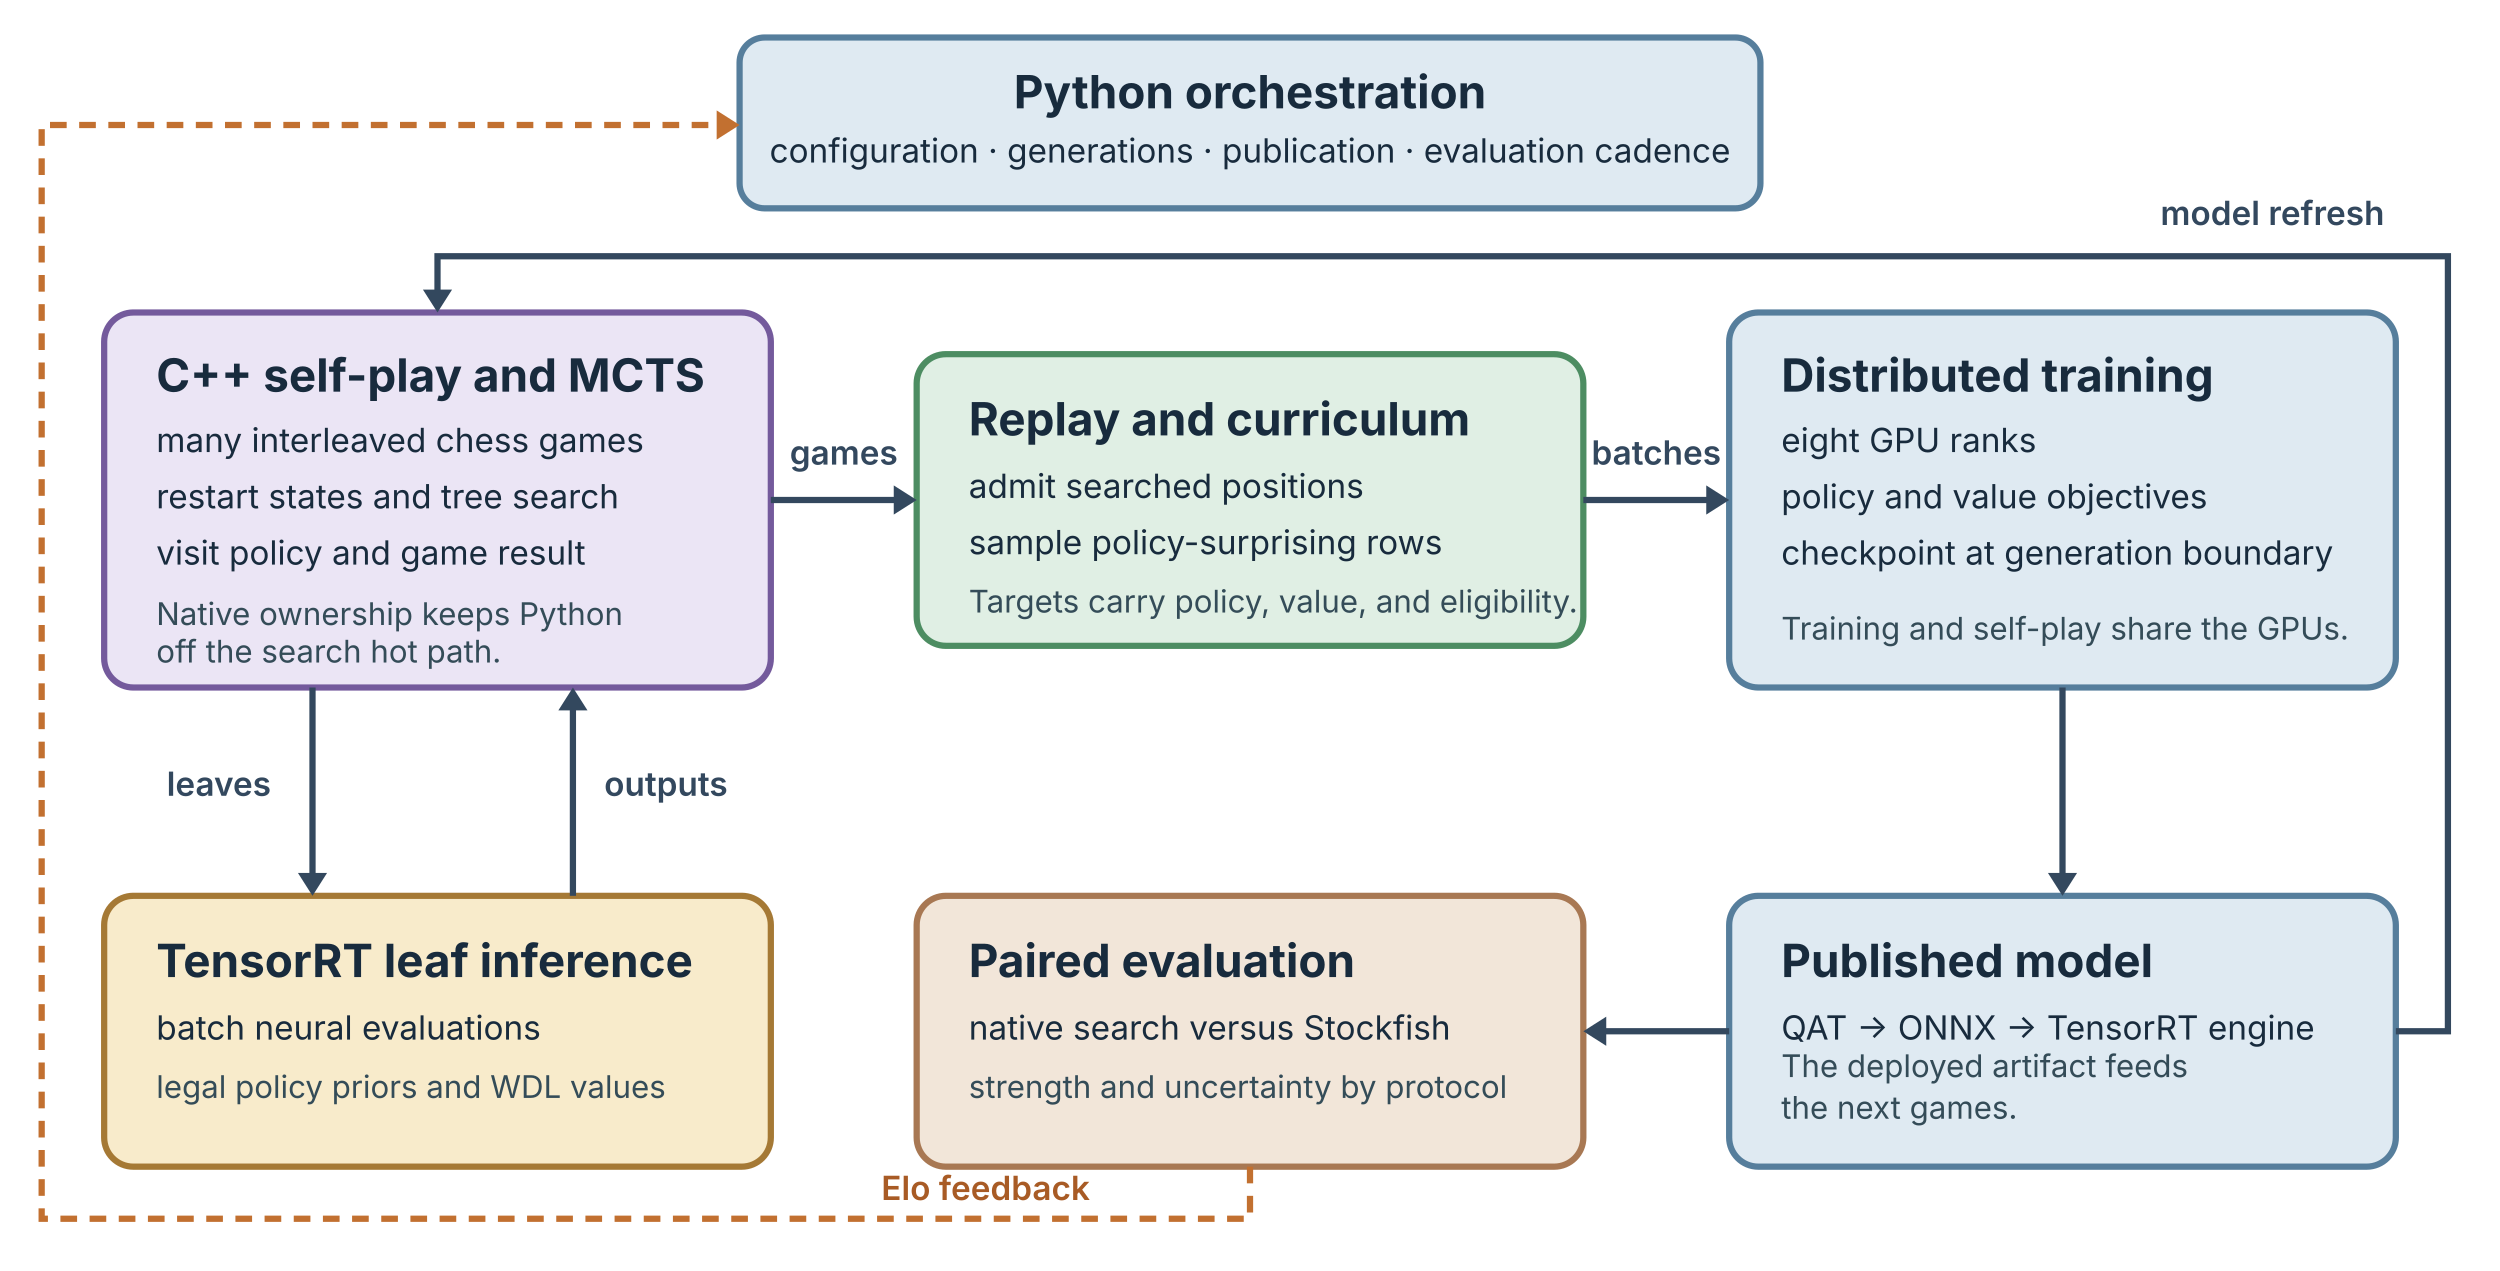
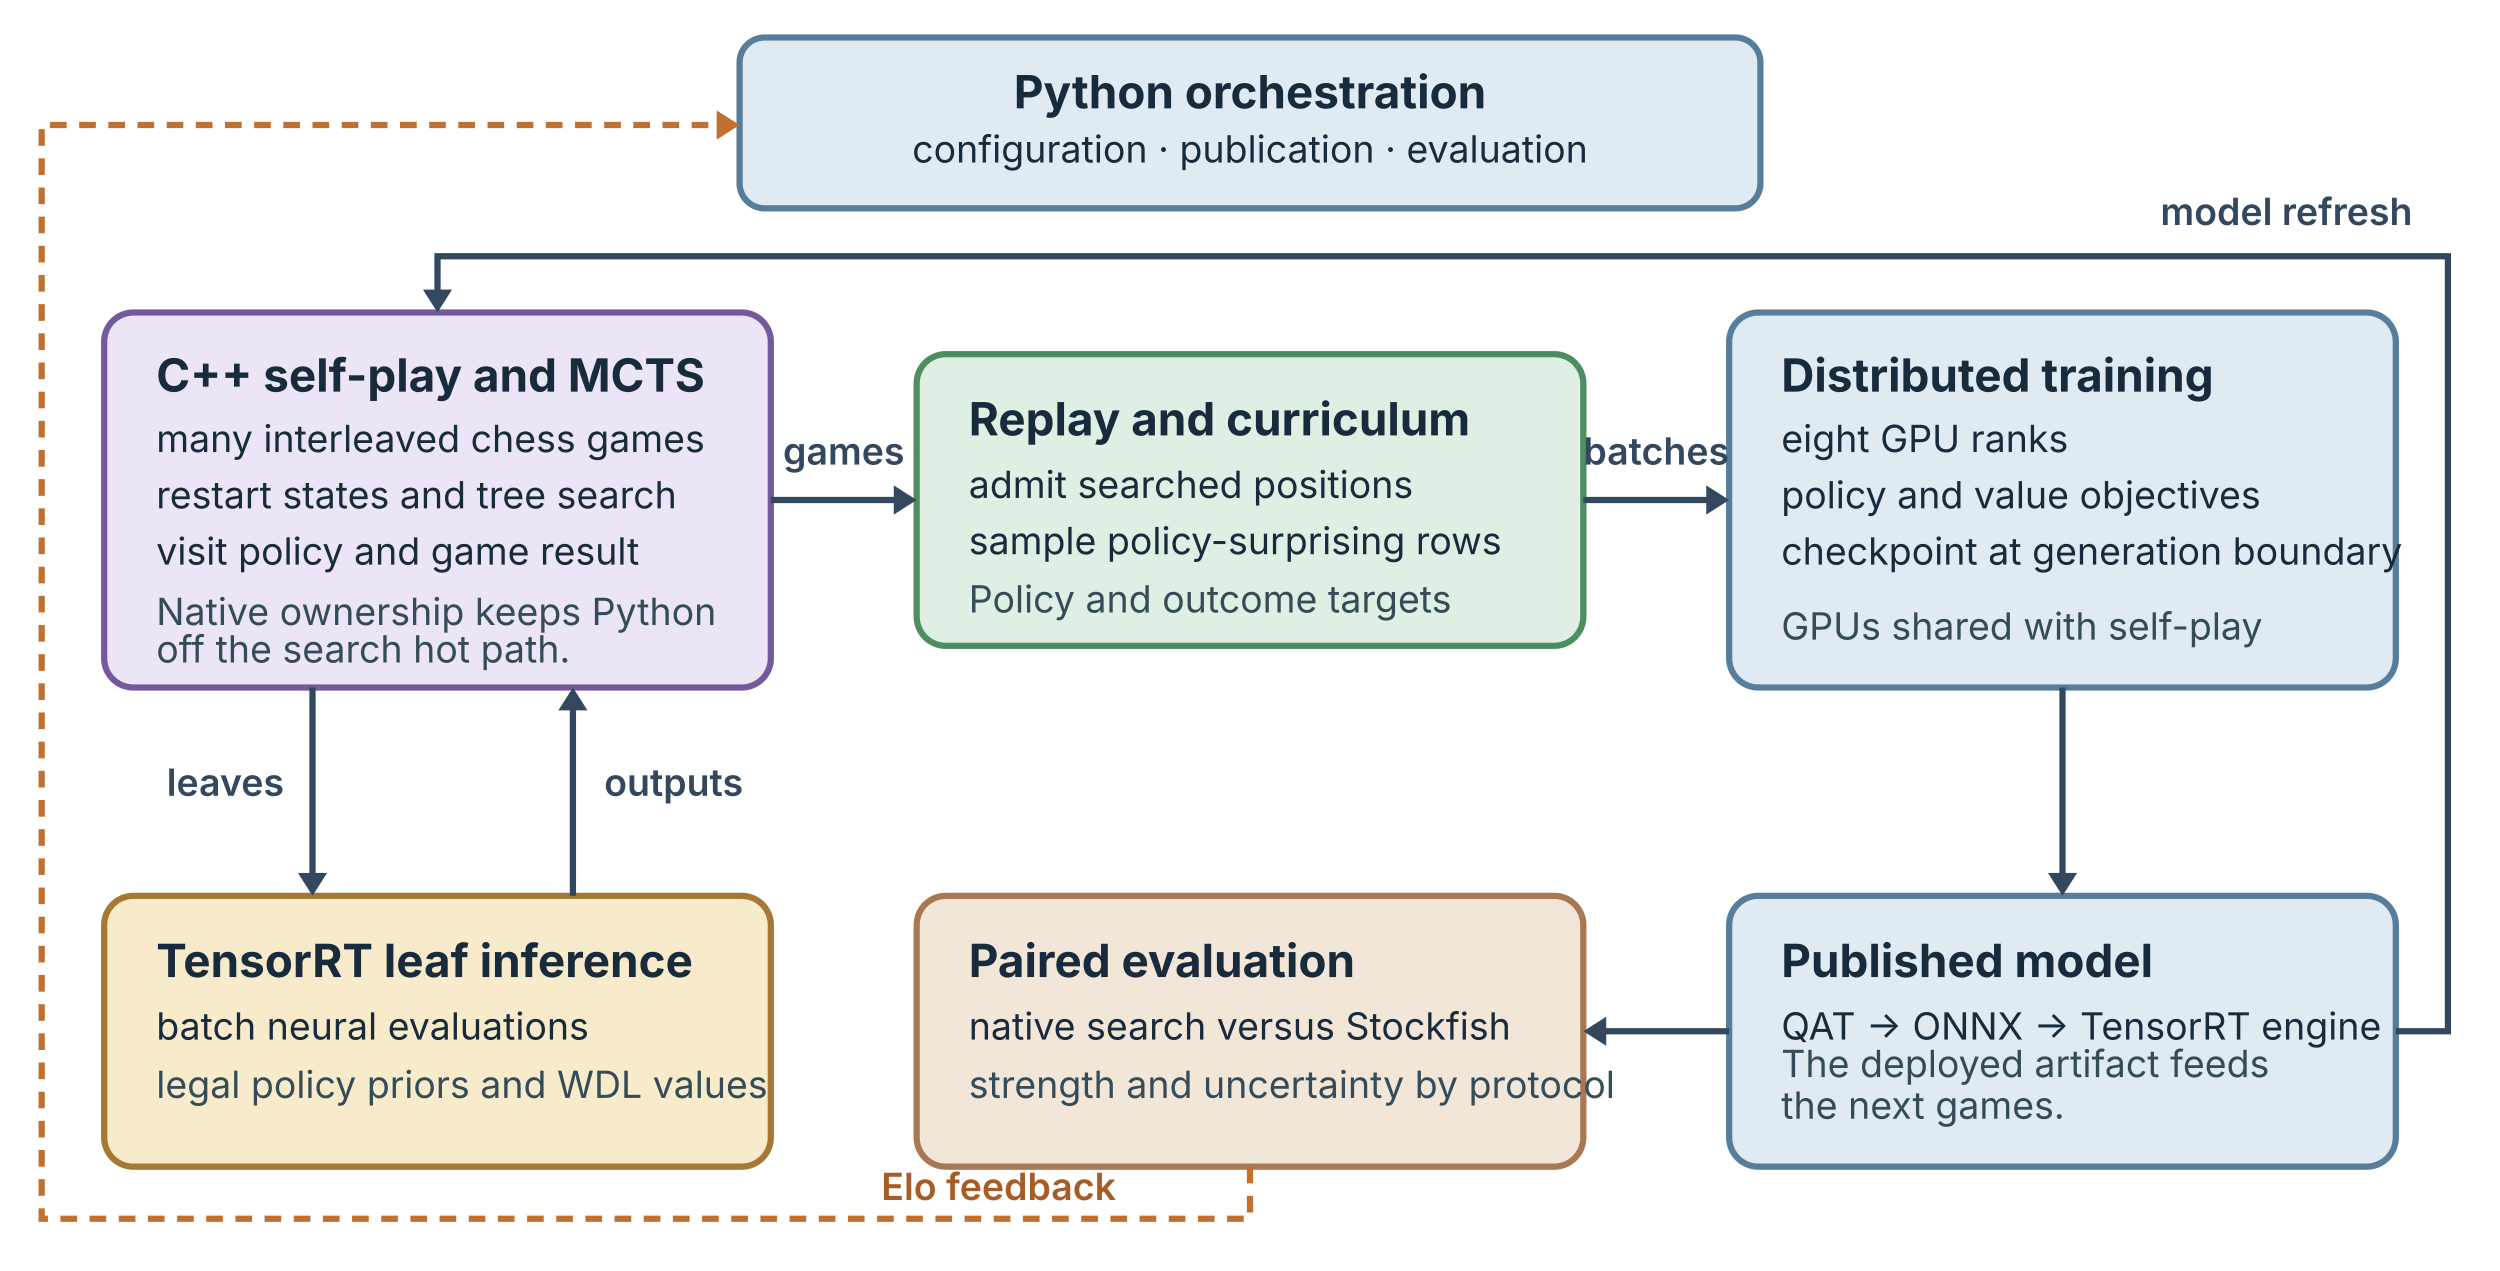
<svg xmlns="http://www.w3.org/2000/svg" viewBox="0 90 1200 610" role="img" aria-labelledby="title description">
  <defs>
    <style>
      text { font-family: "Segoe UI", Inter, Arial, sans-serif; fill: #182b3d; }
      .card-title { font-size: 22px; font-weight: 700; }
-       .body { font-size: 16px; }
-       .small { font-size: 15px; fill: #344c58; }
-       .label { font-size: 16px; font-weight: 600; fill: #33485e; }
-       .feedback-label { font-size: 16px; font-weight: 600; fill: #a85b25; }
+       .body { font-size: 18px; }
+       .small { font-size: 18px; fill: #344c58; }
+       .label { font-size: 18px; font-weight: 600; fill: #33485e; }
+       .feedback-label { font-size: 18px; font-weight: 600; fill: #a85b25; }
      .path { fill: none; stroke: #33485e; stroke-width: 3; }
      .arrowhead { fill: #33485e; }
      .feedback { fill: none; stroke: #c27030; stroke-width: 3; stroke-dasharray: 8 6; }
      .feedback-arrowhead { fill: #c27030; }
    </style>
  </defs>
  <rect x="0" y="0" width="1200" height="760" fill="#ffffff" />
  <rect x="355" y="108" width="490" height="82" rx="12" fill="#dfeaf2" stroke="#567e9c" stroke-width="3" />
  <text x="600" y="142" text-anchor="middle" class="card-title">Python orchestration</text>
-   <text x="600" y="168" text-anchor="middle" class="body">configuration · generations · publication · evaluation cadence</text>
+   <text x="600" y="168" text-anchor="middle" class="body">configuration · publication · evaluation</text>
  <rect x="50" y="240" width="320" height="180" rx="14" fill="#ebe5f5" stroke="#745a9c" stroke-width="3" />
  <text x="75" y="278" class="card-title">C++ self-play and MCTS</text>
  <text x="75" y="307" class="body">many interleaved chess games</text>
  <text x="75" y="334" class="body">restart states and tree search</text>
  <text x="75" y="361" class="body">visit policy and game result</text>
  <text x="75" y="390" class="small">Native ownership keeps Python</text>
  <text x="75" y="408" class="small">off the search hot path.</text>
  <rect x="440" y="260" width="320" height="140" rx="14" fill="#e0efe4" stroke="#4d8d62" stroke-width="3" />
  <text x="465" y="299" class="card-title">Replay and curriculum</text>
  <text x="465" y="329" class="body">admit searched positions</text>
  <text x="465" y="356" class="body">sample policy-surprising rows</text>
-   <text x="465" y="384" class="small">Targets carry policy, value, and eligibility.</text>
+   <text x="465" y="384" class="small">Policy and outcome targets</text>
  <rect x="830" y="240" width="320" height="180" rx="14" fill="#dfeaf2" stroke="#567e9c" stroke-width="3" />
  <text x="855" y="278" class="card-title">Distributed training</text>
  <text x="855" y="307" class="body">eight GPU ranks</text>
  <text x="855" y="334" class="body">policy and value objectives</text>
  <text x="855" y="361" class="body">checkpoint at generation boundary</text>
-   <text x="855" y="397" class="small">Training and self-play share the GPUs.</text>
+   <text x="855" y="397" class="small">GPUs shared with self-play</text>
  <path d="M 370 330 H 435" class="path" />
  <path d="M 429 323 L 440 330 L 429 337 Z" class="arrowhead" />
  <path d="M 760 330 H 825" class="path" />
  <path d="M 819 323 L 830 330 L 819 337 Z" class="arrowhead" />
  <text x="405" y="313" text-anchor="middle" class="label">games</text>
  <text x="795" y="313" text-anchor="middle" class="label">batches</text>
  <rect x="50" y="520" width="320" height="130" rx="14" fill="#f8ebcb" stroke="#a57935" stroke-width="3" />
  <text x="75" y="559" class="card-title">TensorRT leaf inference</text>
  <text x="75" y="589" class="body">batch neural evaluations</text>
  <text x="75" y="617" class="small">legal policy priors and WDL values</text>
  <path d="M 150 420 V 515" class="path" />
  <path d="M 143 509 L 150 520 L 157 509 Z" class="arrowhead" />
  <path d="M 275 520 V 425" class="path" />
  <path d="M 268 431 L 275 420 L 282 431 Z" class="arrowhead" />
  <text x="80" y="472" class="label">leaves</text>
  <text x="290" y="472" class="label">outputs</text>
  <rect x="830" y="520" width="320" height="130" rx="14" fill="#dfeaf2" stroke="#567e9c" stroke-width="3" />
  <text x="855" y="559" class="card-title">Published model</text>
  <text x="855" y="589" class="body">QAT → ONNX → TensorRT engine</text>
  <text x="855" y="607" class="small">The deployed artifact feeds</text>
  <text x="855" y="627" class="small">the next games.</text>
  <path d="M 990 420 V 515" class="path" />
  <path d="M 983 509 L 990 520 L 997 509 Z" class="arrowhead" />
  <path d="M 1150 585 H 1175 V 213 H 210 V 235" class="path" />
  <path d="M 203 229 L 210 240 L 217 229 Z" class="arrowhead" />
  <text x="1037" y="198" class="label">model refresh</text>
  <rect x="440" y="520" width="320" height="130" rx="14" fill="#f2e6d9" stroke="#a87853" stroke-width="3" />
  <text x="465" y="559" class="card-title">Paired evaluation</text>
  <text x="465" y="589" class="body">native search versus Stockfish</text>
  <text x="465" y="617" class="small">strength and uncertainty by protocol</text>
  <path d="M 830 585 H 765" class="path" />
  <path d="M 771 578 L 760 585 L 771 592 Z" class="arrowhead" />
  <path d="M 600 650 V 675 H 20 V 150 H 350" class="feedback" />
  <path d="M 344 143 L 355 150 L 344 157 Z" class="feedback-arrowhead" />
  <text x="423" y="666" class="feedback-label">Elo feedback</text>
</svg>
